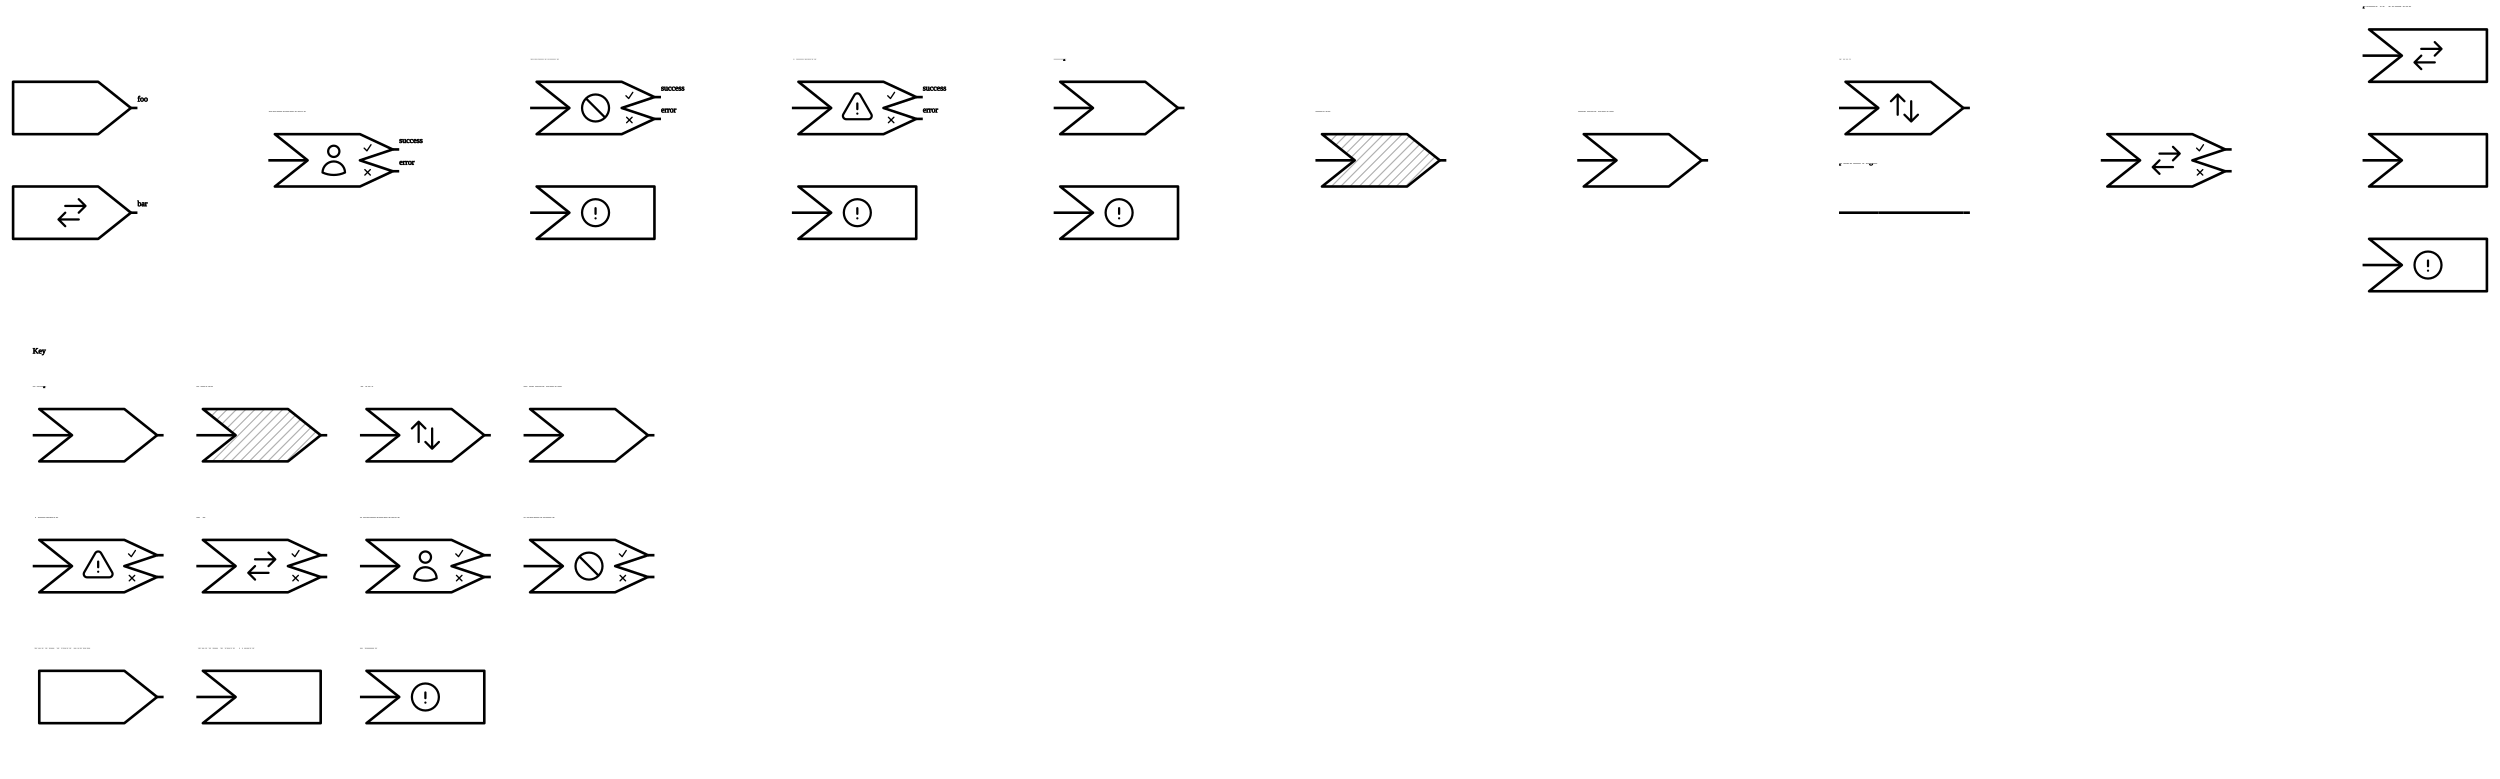
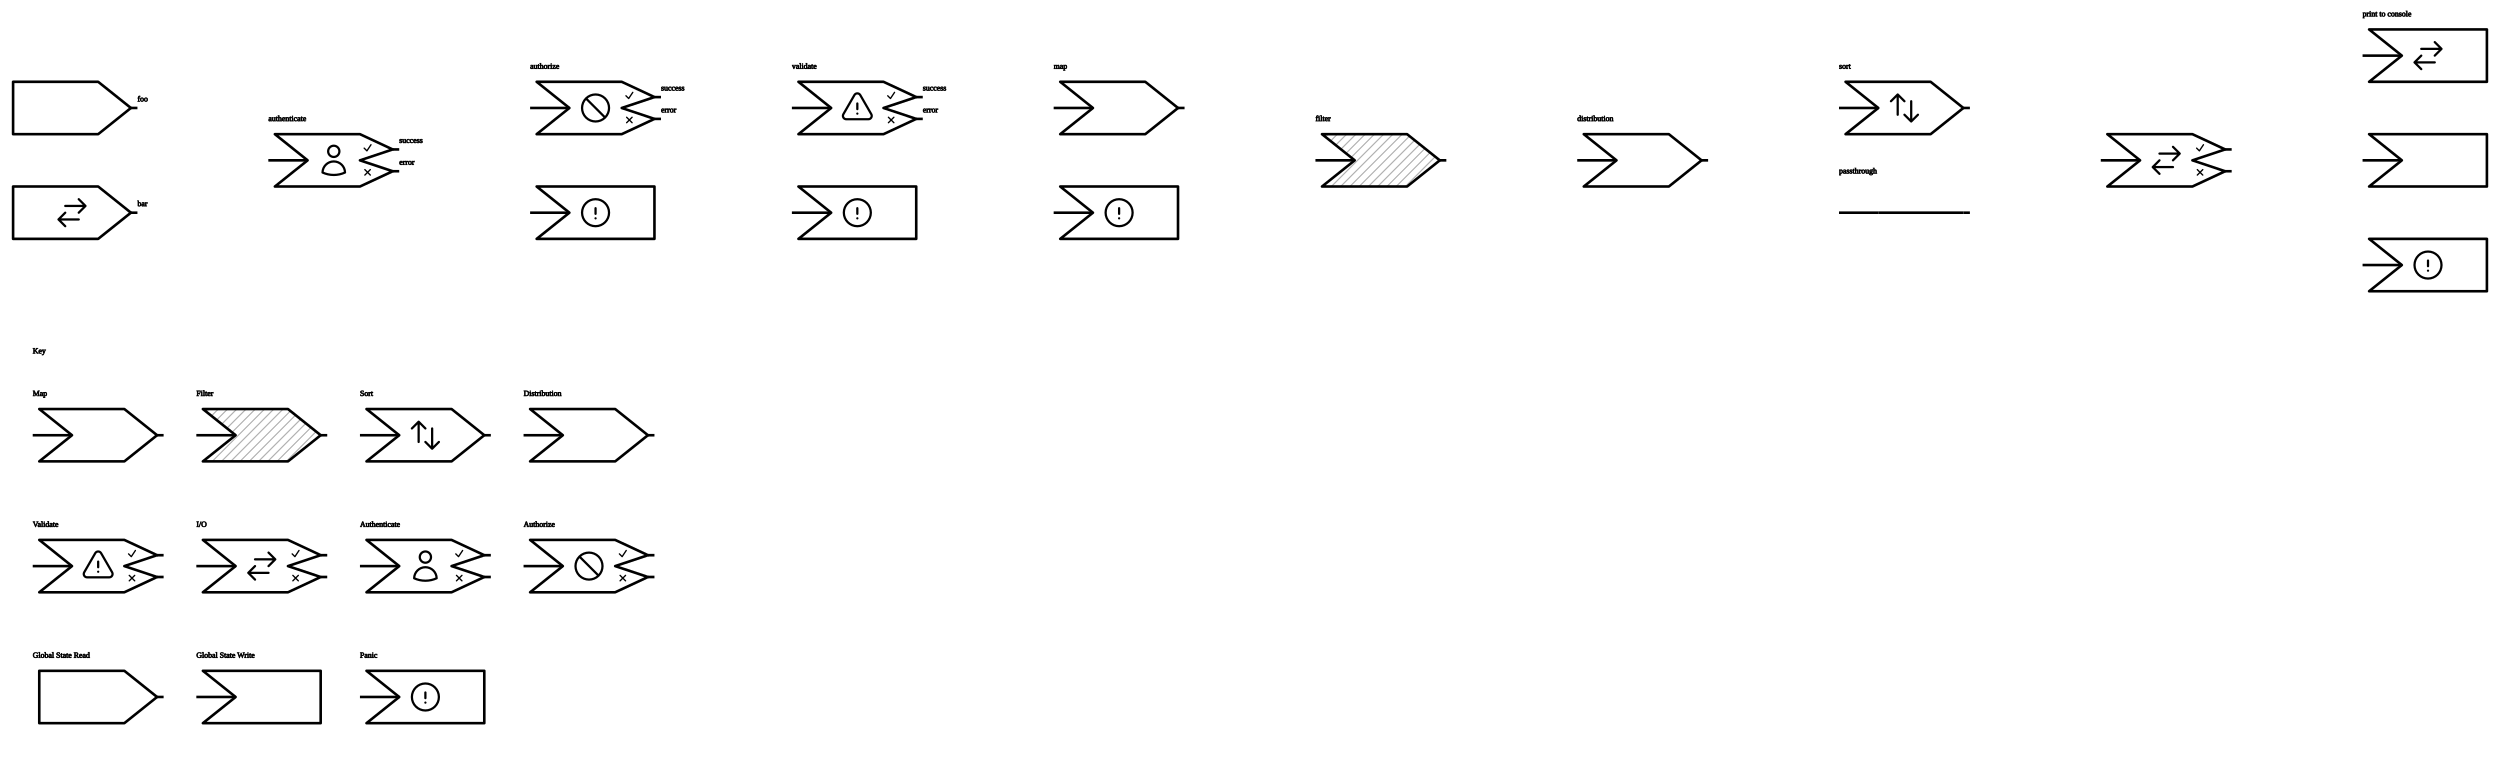
<svg xmlns="http://www.w3.org/2000/svg" height="1190" width="3820" viewBox="0,0,3820,1190">
  <text stroke="currentColor" x="50" y="540" font-size="1rem">Key</text>
  <svg viewBox="0,0,200,150" x="50" y="590" height="150" width="200">
    <svg width="200" viewBox="0,0,200,100">
      <polygon stroke-linejoin="round" style="fill: transparent;" stroke="currentColor" stroke-width="4" points="10,10,140,10,190,50,140,90,10,90,60,50" />
      <line stroke="currentColor" stroke-width="4" x1="0" y1="50" x2="60" y2="50" />
      <line stroke="currentColor" stroke-width="4" x1="190" y1="50" x2="200" y2="50" />
    </svg>
-     <text stroke="currentColor" x="0" y="1rem" font-size="1rem">Map</text>
+     <text stroke="currentColor" x="0" y="15" font-size="1rem">Map</text>
    <svg height="55" width="80" x="60" y="47.5" viewBox="0,0,24,24" stroke-width="1.5" stroke="currentColor">
      <path stroke-linecap="round" stroke-linejoin="round" d="M 0 6,H 18,M 0 18,H 18,M 12 0,L 24 12,M 12 24,L 24 12" />
    </svg>
  </svg>
  <defs>
    <pattern id="fill" patternUnits="userSpaceOnUse" patternTransform="rotate(45 0 0)" x="0" y="0" width="10" height="10">
      <line style="stroke: currentColor;" x1="0" x2="0" y1="0" y2="10" />
    </pattern>
  </defs>
  <svg viewBox="0,0,200,150" x="300" y="590" height="150" width="200">
    <svg width="200" viewBox="0,0,200,100">
      <polygon stroke-linejoin="round" style="fill: url(#fill);" stroke="currentColor" stroke-width="4" points="10,10,140,10,190,50,140,90,10,90,60,50" />
      <line stroke="currentColor" stroke-width="4" x1="0" y1="50" x2="60" y2="50" />
      <line stroke="currentColor" stroke-width="4" x1="190" y1="50" x2="200" y2="50" />
    </svg>
-     <text stroke="currentColor" x="0" y="1rem" font-size="1rem">Filter</text>
+     <text stroke="currentColor" x="0" y="15" font-size="1rem">Filter</text>
    <svg height="55" width="80" x="60" y="47.5" viewBox="0,0,24,24" stroke-width="1.5" stroke="currentColor" />
  </svg>
  <svg viewBox="0,0,200,150" x="550" y="590" height="150" width="200">
    <svg width="200" viewBox="0,0,200,100">
      <polygon stroke-linejoin="round" style="fill: transparent;" stroke="currentColor" stroke-width="4" points="10,10,140,10,190,50,140,90,10,90,60,50" />
      <line stroke="currentColor" stroke-width="4" x1="0" y1="50" x2="60" y2="50" />
      <line stroke="currentColor" stroke-width="4" x1="190" y1="50" x2="200" y2="50" />
    </svg>
-     <text stroke="currentColor" x="0" y="1rem" font-size="1rem">Sort</text>
+     <text stroke="currentColor" x="0" y="15" font-size="1rem">Sort</text>
    <svg height="55" width="80" x="60" y="47.5" viewBox="0,0,24,24" stroke-width="1.5" stroke="currentColor">
      <path stroke-linecap="round" stroke-linejoin="round" d="M3,7.5,7.5,3m0,0L12,7.5M7.5,3v13.5m13.5,0L16.5,21m0,0L12,16.5m4.5,4.5V7.5" />
    </svg>
  </svg>
  <svg viewBox="0,0,200,150" x="800" y="590" height="150" width="200">
    <svg width="200" viewBox="0,0,200,100">
      <polygon stroke-linejoin="round" style="fill: transparent;" stroke="currentColor" stroke-width="4" points="10,10,140,10,190,50,140,90,10,90,60,50" />
      <line stroke="currentColor" stroke-width="4" x1="0" y1="50" x2="60" y2="50" />
      <line stroke="currentColor" stroke-width="4" x1="190" y1="50" x2="200" y2="50" />
    </svg>
-     <text stroke="currentColor" x="0" y="1rem" font-size="1rem">Distribution</text>
+     <text stroke="currentColor" x="0" y="15" font-size="1rem">Distribution</text>
    <svg height="55" width="80" x="60" y="47.5" viewBox="0,0,24,24" stroke-width="1.5" stroke="currentColor" fill="none">
      <path stroke-linecap="round" stroke-linejoin="round" d="M 5 4,H 19,V 10,H 5,V 4,M 12 10,V 14,M 5 12,H 19,M 5 12,V 14,M 19 12,V 14,M 3 14,H 7,V 18,H 3,V 14,M 10 14,H 14,V 18,H 10,V 14,M 17 14,H 21,V 18,H 17,V 14" />
    </svg>
  </svg>
  <svg viewBox="0,0,200,150" x="50" y="790" height="150" width="200">
    <svg width="200" viewBox="0,0,200,100">
      <polygon stroke-linejoin="round" style="fill: transparent;" stroke="currentColor" stroke-width="4" points="10,10,140,10,190,33.333,140,50,190,66.667,140,90,10,90,60,50" />
      <line stroke="currentColor" stroke-width="4" x1="0" y1="50" x2="60" y2="50" />
      <line stroke="currentColor" stroke-width="4" x1="190" y1="33.333" x2="200" y2="33.333" />
      <line stroke="currentColor" stroke-width="4" x1="190" y1="66.667" x2="200" y2="66.667" />
      <svg height="16.667" width="33.333" x="135" y="22.5" viewBox="0,0,24,24" stroke-width="3" stroke="currentColor" fill="none">
        <path stroke-linecap="round" stroke-linejoin="round" d="m4.5,12.75,6,6,9-13.5" />
      </svg>
      <svg height="16.667" width="33.333" x="135" y="60" viewBox="0,0,24,24" stroke-width="3" stroke="currentColor" fill="none">
        <path stroke-linecap="round" stroke-linejoin="round" d="M6,18,18,6M6,6l12,12" />
      </svg>
    </svg>
-     <text stroke="currentColor" x="0" y="1rem" font-size="1rem">Validate</text>
+     <text stroke="currentColor" x="0" y="15" font-size="1rem">Validate</text>
    <svg height="55" width="80" x="60" y="47.5" viewBox="0,0,24,24" stroke-width="1.5" stroke="currentColor" fill="none">
      <path stroke-linecap="round" stroke-linejoin="round" d="M12,9v3.75m-9.303,3.376c-.866,1.5.217,3.374,1.948,3.374h14.71c1.73,0,2.813-1.874,1.948-3.374L13.949,3.378c-.866-1.5-3.032-1.5-3.898,0L2.697,16.126ZM12,15.75h.007v.008H12v-.008Z" />
    </svg>
  </svg>
  <svg viewBox="0,0,200,150" x="300" y="790" height="150" width="200">
    <svg width="200" viewBox="0,0,200,100">
      <polygon stroke-linejoin="round" style="fill: transparent;" stroke="currentColor" stroke-width="4" points="10,10,140,10,190,33.333,140,50,190,66.667,140,90,10,90,60,50" />
      <line stroke="currentColor" stroke-width="4" x1="0" y1="50" x2="60" y2="50" />
      <line stroke="currentColor" stroke-width="4" x1="190" y1="33.333" x2="200" y2="33.333" />
      <line stroke="currentColor" stroke-width="4" x1="190" y1="66.667" x2="200" y2="66.667" />
      <svg height="16.667" width="33.333" x="135" y="22.5" viewBox="0,0,24,24" stroke-width="3" stroke="currentColor" fill="none">
        <path stroke-linecap="round" stroke-linejoin="round" d="m4.5,12.75,6,6,9-13.5" />
      </svg>
      <svg height="16.667" width="33.333" x="135" y="60" viewBox="0,0,24,24" stroke-width="3" stroke="currentColor" fill="none">
        <path stroke-linecap="round" stroke-linejoin="round" d="M6,18,18,6M6,6l12,12" />
      </svg>
    </svg>
-     <text stroke="currentColor" x="0" y="1rem" font-size="1rem">I/O</text>
+     <text stroke="currentColor" x="0" y="15" font-size="1rem">I/O</text>
    <svg height="55" width="80" x="60" y="47.5" viewBox="0,0,24,24" stroke-width="1.5" stroke="currentColor" fill="none">
      <path stroke-linecap="round" stroke-linejoin="round" d="M7.5,21,3,16.5m0,0L7.5,12M3,16.5h13.5m0-13.5L21,7.5m0,0L16.5,12M21,7.5H7.5" />
    </svg>
  </svg>
  <svg viewBox="0,0,200,150" x="550" y="790" height="150" width="200">
    <svg width="200" viewBox="0,0,200,100">
      <polygon stroke-linejoin="round" style="fill: transparent;" stroke="currentColor" stroke-width="4" points="10,10,140,10,190,33.333,140,50,190,66.667,140,90,10,90,60,50" />
      <line stroke="currentColor" stroke-width="4" x1="0" y1="50" x2="60" y2="50" />
      <line stroke="currentColor" stroke-width="4" x1="190" y1="33.333" x2="200" y2="33.333" />
      <line stroke="currentColor" stroke-width="4" x1="190" y1="66.667" x2="200" y2="66.667" />
      <svg height="16.667" width="33.333" x="135" y="22.5" viewBox="0,0,24,24" stroke-width="3" stroke="currentColor" fill="none">
        <path stroke-linecap="round" stroke-linejoin="round" d="m4.5,12.75,6,6,9-13.5" />
      </svg>
      <svg height="16.667" width="33.333" x="135" y="60" viewBox="0,0,24,24" stroke-width="3" stroke="currentColor" fill="none">
        <path stroke-linecap="round" stroke-linejoin="round" d="M6,18,18,6M6,6l12,12" />
      </svg>
    </svg>
-     <text stroke="currentColor" x="0" y="1rem" font-size="1rem">Authenticate</text>
+     <text stroke="currentColor" x="0" y="15" font-size="1rem">Authenticate</text>
    <svg height="55" width="80" x="60" y="47.5" viewBox="0,0,24,24" stroke-width="1.5" stroke="currentColor" fill="none">
      <path stroke-linecap="round" stroke-linejoin="round" d="M15.75,6a3.75,3.75,0,1,1-7.5,0,3.75,3.75,0,0,1,7.5,0ZM4.501,20.118a7.5,7.5,0,0,1,14.998,0A17.933,17.933,0,0,1,12,21.75c-2.676,0-5.216-.584-7.499-1.632Z" />
    </svg>
  </svg>
  <svg viewBox="0,0,200,150" x="800" y="790" height="150" width="200">
    <svg width="200" viewBox="0,0,200,100">
      <polygon stroke-linejoin="round" style="fill: transparent;" stroke="currentColor" stroke-width="4" points="10,10,140,10,190,33.333,140,50,190,66.667,140,90,10,90,60,50" />
      <line stroke="currentColor" stroke-width="4" x1="0" y1="50" x2="60" y2="50" />
      <line stroke="currentColor" stroke-width="4" x1="190" y1="33.333" x2="200" y2="33.333" />
      <line stroke="currentColor" stroke-width="4" x1="190" y1="66.667" x2="200" y2="66.667" />
      <svg height="16.667" width="33.333" x="135" y="22.5" viewBox="0,0,24,24" stroke-width="3" stroke="currentColor" fill="none">
        <path stroke-linecap="round" stroke-linejoin="round" d="m4.5,12.75,6,6,9-13.5" />
      </svg>
      <svg height="16.667" width="33.333" x="135" y="60" viewBox="0,0,24,24" stroke-width="3" stroke="currentColor" fill="none">
        <path stroke-linecap="round" stroke-linejoin="round" d="M6,18,18,6M6,6l12,12" />
      </svg>
    </svg>
-     <text stroke="currentColor" x="0" y="1rem" font-size="1rem">Authorize</text>
+     <text stroke="currentColor" x="0" y="15" font-size="1rem">Authorize</text>
    <svg height="55" width="80" x="60" y="47.5" viewBox="0,0,24,24" stroke-width="1.5" stroke="currentColor" fill="none">
      <path stroke-linecap="round" stroke-linejoin="round" d="M18.364,18.364A9,9,0,0,0,5.636,5.636m12.728,12.728A9,9,0,0,1,5.636,5.636m12.728,12.728L5.636,5.636" />
    </svg>
  </svg>
  <svg viewBox="0,0,200,150" x="50" y="990" height="150" width="200">
    <svg width="200" viewBox="0,0,200,100">
      <polygon stroke-linejoin="round" style="fill: transparent;" stroke="currentColor" stroke-width="4" points="10,10,140,10,190,50,140,90,10,90" />
      <line stroke="currentColor" stroke-width="4" x1="190" y1="50" x2="200" y2="50" />
    </svg>
-     <text stroke="currentColor" x="0" y="1rem" font-size="1rem">Global State Read</text>
+     <text stroke="currentColor" x="0" y="15" font-size="1rem">Global State Read</text>
    <svg height="55" width="80" x="60" y="47.5" viewBox="0,0,24,24" stroke-width="1.5" stroke="currentColor" fill="none">
      <path stroke-linecap="round" stroke-linejoin="round" d="M 0 3,H 24,V 12,H 0,V 3,M 0 12,V 18,H 6,V 12,M 6 18,H 12,V 12,M 12 18,H 18,V 12,M 18 18,H 24,V 12,M 5 6,H 7,V 8,H 5,V 6,M 11 6,H 13,V 8,H 11,V 6,M 17 6,H 19,V 8,H 17,V 6" />
    </svg>
  </svg>
  <svg viewBox="0,0,200,150" x="300" y="990" height="150" width="200">
    <svg width="200" viewBox="0,0,200,100">
      <polygon stroke-linejoin="round" style="fill: transparent;" stroke="currentColor" stroke-width="4" points="10,10,140,10,190,10,190,90,140,90,10,90,60,50" />
      <line stroke="currentColor" stroke-width="4" x1="0" y1="50" x2="60" y2="50" />
    </svg>
-     <text stroke="currentColor" x="0" y="1rem" font-size="1rem">Global State Write</text>
+     <text stroke="currentColor" x="0" y="15" font-size="1rem">Global State Write</text>
    <svg height="55" width="80" x="60" y="47.5" viewBox="0,0,24,24" stroke-width="1.5" stroke="currentColor" fill="none">
      <path stroke-linecap="round" stroke-linejoin="round" d="M 0 3,H 24,V 12,H 0,V 3,M 0 12,V 18,H 6,V 12,M 6 18,H 12,V 12,M 12 18,H 18,V 12,M 18 18,H 24,V 12,M 5 6,H 7,V 8,H 5,V 6,M 11 6,H 13,V 8,H 11,V 6,M 17 6,H 19,V 8,H 17,V 6" />
    </svg>
  </svg>
  <svg viewBox="0,0,200,150" x="550" y="990" height="150" width="200">
    <svg width="200" viewBox="0,0,200,100">
      <polygon stroke-linejoin="round" style="fill: transparent;" stroke="currentColor" stroke-width="4" points="10,10,140,10,190,10,190,90,140,90,10,90,60,50" />
      <line stroke="currentColor" stroke-width="4" x1="0" y1="50" x2="60" y2="50" />
    </svg>
-     <text stroke="currentColor" x="0" y="1rem" font-size="1rem">Panic</text>
+     <text stroke="currentColor" x="0" y="15" font-size="1rem">Panic</text>
    <svg height="55" width="80" x="60" y="47.5" viewBox="0,0,24,24" stroke-width="1.5" stroke="currentColor" fill="none">
      <path stroke-linecap="round" stroke-linejoin="round" d="M12,9v3.75m9-.75a9,9,0,1,1-18,0,9,9,0,0,1,18,0Zm-9,3.75h.008v.008H12v-.008Z" />
    </svg>
  </svg>
  <svg viewBox="0,0,200,150" x="10" y="90" height="150" width="200">
    <svg width="200" viewBox="0,0,200,100">
      <polygon stroke-linejoin="round" style="fill: transparent;" stroke="currentColor" stroke-width="4" points="10,10,140,10,190,50,140,90,10,90" />
      <line stroke="currentColor" stroke-width="4" x1="190" y1="50" x2="200" y2="50" />
    </svg>
-     <text stroke="currentColor" x="0" y="1rem" font-size="1rem" />
+     <text stroke="currentColor" x="0" y="15" font-size="1rem" />
    <svg height="55" width="80" x="60" y="47.5" viewBox="0,0,24,24" stroke-width="1.5" stroke="currentColor" fill="none">
      <path stroke-linecap="round" stroke-linejoin="round" d="M 0 3,H 24,V 12,H 0,V 3,M 0 12,V 18,H 6,V 12,M 6 18,H 12,V 12,M 12 18,H 18,V 12,M 18 18,H 24,V 12,M 5 6,H 7,V 8,H 5,V 6,M 11 6,H 13,V 8,H 11,V 6,M 17 6,H 19,V 8,H 17,V 6" />
    </svg>
  </svg>
  <path stroke-width="4" stroke="currentColor" fill="none" stroke-linecap="round" stroke-linejoin="round" d="M 210 165,H 310,L 410 245" />
  <text stroke="currentColor" x="210" y="155" font-size="1rem">foo</text>
  <svg viewBox="0,0,200,150" x="10" y="250" height="150" width="200">
    <svg width="200" viewBox="0,0,200,100">
      <polygon stroke-linejoin="round" style="fill: transparent;" stroke="currentColor" stroke-width="4" points="10,10,140,10,190,50,140,90,10,90" />
      <line stroke="currentColor" stroke-width="4" x1="190" y1="50" x2="200" y2="50" />
    </svg>
-     <text stroke="currentColor" x="0" y="1rem" font-size="1rem" />
+     <text stroke="currentColor" x="0" y="15" font-size="1rem" />
    <svg height="55" width="80" x="60" y="47.5" viewBox="0,0,24,24" stroke-width="1.5" stroke="currentColor" fill="none">
      <path stroke-linecap="round" stroke-linejoin="round" d="M7.5,21,3,16.5m0,0L7.5,12M3,16.5h13.5m0-13.5L21,7.5m0,0L16.5,12M21,7.5H7.5" />
    </svg>
  </svg>
  <path stroke-width="4" stroke="currentColor" fill="none" stroke-linecap="round" stroke-linejoin="round" d="M 210 325,H 310,L 410 245" />
  <text stroke="currentColor" x="210" y="315" font-size="1rem">bar</text>
  <svg viewBox="0,0,200,150" x="410" y="170" height="150" width="200">
    <svg width="200" viewBox="0,0,200,100">
      <polygon stroke-linejoin="round" style="fill: transparent;" stroke="currentColor" stroke-width="4" points="10,10,140,10,190,33.333,140,50,190,66.667,140,90,10,90,60,50" />
      <line stroke="currentColor" stroke-width="4" x1="0" y1="50" x2="60" y2="50" />
      <line stroke="currentColor" stroke-width="4" x1="190" y1="33.333" x2="200" y2="33.333" />
      <line stroke="currentColor" stroke-width="4" x1="190" y1="66.667" x2="200" y2="66.667" />
      <svg height="16.667" width="33.333" x="135" y="22.5" viewBox="0,0,24,24" stroke-width="3" stroke="currentColor" fill="none">
        <path stroke-linecap="round" stroke-linejoin="round" d="m4.5,12.75,6,6,9-13.5" />
      </svg>
      <svg height="16.667" width="33.333" x="135" y="60" viewBox="0,0,24,24" stroke-width="3" stroke="currentColor" fill="none">
        <path stroke-linecap="round" stroke-linejoin="round" d="M6,18,18,6M6,6l12,12" />
      </svg>
    </svg>
-     <text stroke="currentColor" x="0" y="1rem" font-size="1rem">authenticate</text>
+     <text stroke="currentColor" x="0" y="15" font-size="1rem">authenticate</text>
    <svg height="55" width="80" x="60" y="47.5" viewBox="0,0,24,24" stroke-width="1.5" stroke="currentColor" fill="none">
      <path stroke-linecap="round" stroke-linejoin="round" d="M15.75,6a3.75,3.75,0,1,1-7.5,0,3.75,3.75,0,0,1,7.5,0ZM4.501,20.118a7.5,7.5,0,0,1,14.998,0A17.933,17.933,0,0,1,12,21.75c-2.676,0-5.216-.584-7.499-1.632Z" />
    </svg>
  </svg>
  <path stroke-width="4" stroke="currentColor" fill="none" stroke-linecap="round" stroke-linejoin="round" d="M 610 228.3,H 710,L 810 165" />
  <text stroke="currentColor" x="610" y="218.3" font-size="1rem">success</text>
  <path stroke-width="4" stroke="currentColor" fill="none" stroke-linecap="round" stroke-linejoin="round" d="M 610 261.7,H 710,L 810 325" />
  <text stroke="currentColor" x="610" y="251.7" font-size="1rem">error</text>
  <svg viewBox="0,0,200,150" x="810" y="90" height="150" width="200">
    <svg width="200" viewBox="0,0,200,100">
      <polygon stroke-linejoin="round" style="fill: transparent;" stroke="currentColor" stroke-width="4" points="10,10,140,10,190,33.333,140,50,190,66.667,140,90,10,90,60,50" />
      <line stroke="currentColor" stroke-width="4" x1="0" y1="50" x2="60" y2="50" />
      <line stroke="currentColor" stroke-width="4" x1="190" y1="33.333" x2="200" y2="33.333" />
      <line stroke="currentColor" stroke-width="4" x1="190" y1="66.667" x2="200" y2="66.667" />
      <svg height="16.667" width="33.333" x="135" y="22.5" viewBox="0,0,24,24" stroke-width="3" stroke="currentColor" fill="none">
        <path stroke-linecap="round" stroke-linejoin="round" d="m4.5,12.75,6,6,9-13.5" />
      </svg>
      <svg height="16.667" width="33.333" x="135" y="60" viewBox="0,0,24,24" stroke-width="3" stroke="currentColor" fill="none">
        <path stroke-linecap="round" stroke-linejoin="round" d="M6,18,18,6M6,6l12,12" />
      </svg>
    </svg>
-     <text stroke="currentColor" x="0" y="1rem" font-size="1rem">authorize</text>
+     <text stroke="currentColor" x="0" y="15" font-size="1rem">authorize</text>
    <svg height="55" width="80" x="60" y="47.5" viewBox="0,0,24,24" stroke-width="1.5" stroke="currentColor" fill="none">
      <path stroke-linecap="round" stroke-linejoin="round" d="M18.364,18.364A9,9,0,0,0,5.636,5.636m12.728,12.728A9,9,0,0,1,5.636,5.636m12.728,12.728L5.636,5.636" />
    </svg>
  </svg>
  <path stroke-width="4" stroke="currentColor" fill="none" stroke-linecap="round" stroke-linejoin="round" d="M 1010 148.3,H 1110,L 1210 165" />
  <text stroke="currentColor" x="1010" y="138.3" font-size="1rem">success</text>
  <path stroke-width="4" stroke="currentColor" fill="none" stroke-linecap="round" stroke-linejoin="round" d="M 1010 181.7,H 1110,L 1210 325" />
  <text stroke="currentColor" x="1010" y="171.7" font-size="1rem">error</text>
  <svg viewBox="0,0,200,150" x="810" y="250" height="150" width="200">
    <svg width="200" viewBox="0,0,200,100">
      <polygon stroke-linejoin="round" style="fill: transparent;" stroke="currentColor" stroke-width="4" points="10,10,140,10,190,10,190,90,140,90,10,90,60,50" />
      <line stroke="currentColor" stroke-width="4" x1="0" y1="50" x2="60" y2="50" />
    </svg>
-     <text stroke="currentColor" x="0" y="1rem" font-size="1rem" />
+     <text stroke="currentColor" x="0" y="15" font-size="1rem" />
    <svg height="55" width="80" x="60" y="47.5" viewBox="0,0,24,24" stroke-width="1.5" stroke="currentColor" fill="none">
      <path stroke-linecap="round" stroke-linejoin="round" d="M12,9v3.75m9-.75a9,9,0,1,1-18,0,9,9,0,0,1,18,0Zm-9,3.75h.008v.008H12v-.008Z" />
    </svg>
  </svg>
  <svg viewBox="0,0,200,150" x="1210" y="90" height="150" width="200">
    <svg width="200" viewBox="0,0,200,100">
      <polygon stroke-linejoin="round" style="fill: transparent;" stroke="currentColor" stroke-width="4" points="10,10,140,10,190,33.333,140,50,190,66.667,140,90,10,90,60,50" />
      <line stroke="currentColor" stroke-width="4" x1="0" y1="50" x2="60" y2="50" />
      <line stroke="currentColor" stroke-width="4" x1="190" y1="33.333" x2="200" y2="33.333" />
      <line stroke="currentColor" stroke-width="4" x1="190" y1="66.667" x2="200" y2="66.667" />
      <svg height="16.667" width="33.333" x="135" y="22.5" viewBox="0,0,24,24" stroke-width="3" stroke="currentColor" fill="none">
        <path stroke-linecap="round" stroke-linejoin="round" d="m4.5,12.75,6,6,9-13.5" />
      </svg>
      <svg height="16.667" width="33.333" x="135" y="60" viewBox="0,0,24,24" stroke-width="3" stroke="currentColor" fill="none">
        <path stroke-linecap="round" stroke-linejoin="round" d="M6,18,18,6M6,6l12,12" />
      </svg>
    </svg>
-     <text stroke="currentColor" x="0" y="1rem" font-size="1rem">validate</text>
+     <text stroke="currentColor" x="0" y="15" font-size="1rem">validate</text>
    <svg height="55" width="80" x="60" y="47.5" viewBox="0,0,24,24" stroke-width="1.5" stroke="currentColor" fill="none">
      <path stroke-linecap="round" stroke-linejoin="round" d="M12,9v3.75m-9.303,3.376c-.866,1.5.217,3.374,1.948,3.374h14.71c1.73,0,2.813-1.874,1.948-3.374L13.949,3.378c-.866-1.5-3.032-1.5-3.898,0L2.697,16.126ZM12,15.75h.007v.008H12v-.008Z" />
    </svg>
  </svg>
  <path stroke-width="4" stroke="currentColor" fill="none" stroke-linecap="round" stroke-linejoin="round" d="M 1410 148.3,H 1510,L 1610 165" />
  <text stroke="currentColor" x="1410" y="138.3" font-size="1rem">success</text>
  <path stroke-width="4" stroke="currentColor" fill="none" stroke-linecap="round" stroke-linejoin="round" d="M 1410 181.7,H 1510,L 1610 325" />
  <text stroke="currentColor" x="1410" y="171.7" font-size="1rem">error</text>
  <svg viewBox="0,0,200,150" x="1210" y="250" height="150" width="200">
    <svg width="200" viewBox="0,0,200,100">
      <polygon stroke-linejoin="round" style="fill: transparent;" stroke="currentColor" stroke-width="4" points="10,10,140,10,190,10,190,90,140,90,10,90,60,50" />
      <line stroke="currentColor" stroke-width="4" x1="0" y1="50" x2="60" y2="50" />
    </svg>
-     <text stroke="currentColor" x="0" y="1rem" font-size="1rem" />
+     <text stroke="currentColor" x="0" y="15" font-size="1rem" />
    <svg height="55" width="80" x="60" y="47.5" viewBox="0,0,24,24" stroke-width="1.5" stroke="currentColor" fill="none">
      <path stroke-linecap="round" stroke-linejoin="round" d="M12,9v3.75m9-.75a9,9,0,1,1-18,0,9,9,0,0,1,18,0Zm-9,3.75h.008v.008H12v-.008Z" />
    </svg>
  </svg>
  <svg viewBox="0,0,200,150" x="1610" y="90" height="150" width="200">
    <svg width="200" viewBox="0,0,200,100">
      <polygon stroke-linejoin="round" style="fill: transparent;" stroke="currentColor" stroke-width="4" points="10,10,140,10,190,50,140,90,10,90,60,50" />
      <line stroke="currentColor" stroke-width="4" x1="0" y1="50" x2="60" y2="50" />
      <line stroke="currentColor" stroke-width="4" x1="190" y1="50" x2="200" y2="50" />
    </svg>
-     <text stroke="currentColor" x="0" y="1rem" font-size="1rem">map</text>
+     <text stroke="currentColor" x="0" y="15" font-size="1rem">map</text>
    <svg height="55" width="80" x="60" y="47.5" viewBox="0,0,24,24" stroke-width="1.5" stroke="currentColor">
      <path stroke-linecap="round" stroke-linejoin="round" d="M 0 6,H 18,M 0 18,H 18,M 12 0,L 24 12,M 12 24,L 24 12" />
    </svg>
  </svg>
  <path stroke-width="4" stroke="currentColor" fill="none" stroke-linecap="round" stroke-linejoin="round" d="M 1810 165,H 1910,L 2010 245" />
  <text stroke="currentColor" x="1810" y="155" font-size="1rem" />
  <svg viewBox="0,0,200,150" x="1610" y="250" height="150" width="200">
    <svg width="200" viewBox="0,0,200,100">
      <polygon stroke-linejoin="round" style="fill: transparent;" stroke="currentColor" stroke-width="4" points="10,10,140,10,190,10,190,90,140,90,10,90,60,50" />
      <line stroke="currentColor" stroke-width="4" x1="0" y1="50" x2="60" y2="50" />
    </svg>
-     <text stroke="currentColor" x="0" y="1rem" font-size="1rem" />
+     <text stroke="currentColor" x="0" y="15" font-size="1rem" />
    <svg height="55" width="80" x="60" y="47.5" viewBox="0,0,24,24" stroke-width="1.5" stroke="currentColor" fill="none">
      <path stroke-linecap="round" stroke-linejoin="round" d="M12,9v3.75m9-.75a9,9,0,1,1-18,0,9,9,0,0,1,18,0Zm-9,3.75h.008v.008H12v-.008Z" />
    </svg>
  </svg>
  <defs>
    <pattern id="fill" patternUnits="userSpaceOnUse" patternTransform="rotate(45 0 0)" x="0" y="0" width="10" height="10">
      <line style="stroke: currentColor;" x1="0" x2="0" y1="0" y2="10" />
    </pattern>
  </defs>
  <svg viewBox="0,0,200,150" x="2010" y="170" height="150" width="200">
    <svg width="200" viewBox="0,0,200,100">
      <polygon stroke-linejoin="round" style="fill: url(#fill);" stroke="currentColor" stroke-width="4" points="10,10,140,10,190,50,140,90,10,90,60,50" />
      <line stroke="currentColor" stroke-width="4" x1="0" y1="50" x2="60" y2="50" />
      <line stroke="currentColor" stroke-width="4" x1="190" y1="50" x2="200" y2="50" />
    </svg>
-     <text stroke="currentColor" x="0" y="1rem" font-size="1rem">filter</text>
+     <text stroke="currentColor" x="0" y="15" font-size="1rem">filter</text>
    <svg height="55" width="80" x="60" y="47.5" viewBox="0,0,24,24" stroke-width="1.5" stroke="currentColor" />
  </svg>
  <path stroke-width="4" stroke="currentColor" fill="none" stroke-linecap="round" stroke-linejoin="round" d="M 2210 245,H 2310,L 2410 245" />
  <text stroke="currentColor" x="2210" y="235" font-size="1rem" />
  <svg viewBox="0,0,200,150" x="2410" y="170" height="150" width="200">
    <svg width="200" viewBox="0,0,200,100">
      <polygon stroke-linejoin="round" style="fill: transparent;" stroke="currentColor" stroke-width="4" points="10,10,140,10,190,50,140,90,10,90,60,50" />
      <line stroke="currentColor" stroke-width="4" x1="0" y1="50" x2="60" y2="50" />
      <line stroke="currentColor" stroke-width="4" x1="190" y1="50" x2="200" y2="50" />
    </svg>
-     <text stroke="currentColor" x="0" y="1rem" font-size="1rem">distribution</text>
+     <text stroke="currentColor" x="0" y="15" font-size="1rem">distribution</text>
    <svg height="55" width="80" x="60" y="47.5" viewBox="0,0,24,24" stroke-width="1.5" stroke="currentColor" fill="none">
      <path stroke-linecap="round" stroke-linejoin="round" d="M 5 4,H 19,V 10,H 5,V 4,M 12 10,V 14,M 5 12,H 19,M 5 12,V 14,M 19 12,V 14,M 3 14,H 7,V 18,H 3,V 14,M 10 14,H 14,V 18,H 10,V 14,M 17 14,H 21,V 18,H 17,V 14" />
    </svg>
  </svg>
  <path stroke-width="4" stroke="currentColor" fill="none" stroke-linecap="round" stroke-linejoin="round" d="M 2610 245,H 2710,L 2810 165" />
  <text stroke="currentColor" x="2610" y="235" font-size="1rem" />
  <path stroke-width="4" stroke="currentColor" fill="none" stroke-linecap="round" stroke-linejoin="round" d="M 2610 245,H 2710,L 2810 325" />
  <text stroke="currentColor" x="2610" y="235" font-size="1rem" />
  <svg viewBox="0,0,200,150" x="2810" y="90" height="150" width="200">
    <svg width="200" viewBox="0,0,200,100">
      <polygon stroke-linejoin="round" style="fill: transparent;" stroke="currentColor" stroke-width="4" points="10,10,140,10,190,50,140,90,10,90,60,50" />
      <line stroke="currentColor" stroke-width="4" x1="0" y1="50" x2="60" y2="50" />
      <line stroke="currentColor" stroke-width="4" x1="190" y1="50" x2="200" y2="50" />
    </svg>
-     <text stroke="currentColor" x="0" y="1rem" font-size="1rem">sort</text>
+     <text stroke="currentColor" x="0" y="15" font-size="1rem">sort</text>
    <svg height="55" width="80" x="60" y="47.5" viewBox="0,0,24,24" stroke-width="1.5" stroke="currentColor">
      <path stroke-linecap="round" stroke-linejoin="round" d="M3,7.5,7.5,3m0,0L12,7.5M7.5,3v13.5m13.5,0L16.5,21m0,0L12,16.5m4.5,4.5V7.5" />
    </svg>
  </svg>
  <path stroke-width="4" stroke="currentColor" fill="none" stroke-linecap="round" stroke-linejoin="round" d="M 3010 165,H 3110,L 3210 245" />
  <text stroke="currentColor" x="3010" y="155" font-size="1rem" />
  <svg viewBox="0,0,200,150" x="2810" y="250" height="150" width="200">
    <svg width="200" viewBox="0,0,200,100">
      <line stroke="currentColor" stroke-width="4" x1="60" y1="50" x2="190" y2="50" />
      <line stroke="currentColor" stroke-width="4" x1="0" y1="50" x2="60" y2="50" />
      <line stroke="currentColor" stroke-width="4" x1="190" y1="50" x2="200" y2="50" />
    </svg>
-     <text stroke="currentColor" x="0" y="1rem" font-size="1rem">passthrough</text>
+     <text stroke="currentColor" x="0" y="15" font-size="1rem">passthrough</text>
    <svg height="55" width="80" x="60" y="47.5" viewBox="0,0,24,24" stroke-width="1.5" stroke="currentColor" />
  </svg>
  <path stroke-width="4" stroke="currentColor" fill="none" stroke-linecap="round" stroke-linejoin="round" d="M 3010 325,H 3110,L 3210 245" />
  <text stroke="currentColor" x="3010" y="315" font-size="1rem" />
  <svg viewBox="0,0,200,150" x="3210" y="170" height="150" width="200">
    <svg width="200" viewBox="0,0,200,100">
      <polygon stroke-linejoin="round" style="fill: transparent;" stroke="currentColor" stroke-width="4" points="10,10,140,10,190,33.333,140,50,190,66.667,140,90,10,90,60,50" />
      <line stroke="currentColor" stroke-width="4" x1="0" y1="50" x2="60" y2="50" />
      <line stroke="currentColor" stroke-width="4" x1="190" y1="33.333" x2="200" y2="33.333" />
      <line stroke="currentColor" stroke-width="4" x1="190" y1="66.667" x2="200" y2="66.667" />
      <svg height="16.667" width="33.333" x="135" y="22.5" viewBox="0,0,24,24" stroke-width="3" stroke="currentColor" fill="none">
        <path stroke-linecap="round" stroke-linejoin="round" d="m4.5,12.75,6,6,9-13.5" />
      </svg>
      <svg height="16.667" width="33.333" x="135" y="60" viewBox="0,0,24,24" stroke-width="3" stroke="currentColor" fill="none">
        <path stroke-linecap="round" stroke-linejoin="round" d="M6,18,18,6M6,6l12,12" />
      </svg>
    </svg>
-     <text stroke="currentColor" x="0" y="1rem" font-size="1rem" />
+     <text stroke="currentColor" x="0" y="15" font-size="1rem" />
    <svg height="55" width="80" x="60" y="47.5" viewBox="0,0,24,24" stroke-width="1.5" stroke="currentColor" fill="none">
      <path stroke-linecap="round" stroke-linejoin="round" d="M7.5,21,3,16.5m0,0L7.5,12M3,16.5h13.5m0-13.5L21,7.5m0,0L16.5,12M21,7.5H7.5" />
    </svg>
  </svg>
  <path stroke-width="4" stroke="currentColor" fill="none" stroke-linecap="round" stroke-linejoin="round" d="M 3410 228.3,H 3510,L 3610 85" />
  <text stroke="currentColor" x="3410" y="218.3" font-size="1rem" />
  <path stroke-width="4" stroke="currentColor" fill="none" stroke-linecap="round" stroke-linejoin="round" d="M 3410 228.3,H 3510,L 3610 245" />
  <text stroke="currentColor" x="3410" y="218.3" font-size="1rem" />
  <path stroke-width="4" stroke="currentColor" fill="none" stroke-linecap="round" stroke-linejoin="round" d="M 3410 261.7,H 3510,L 3610 405" />
  <text stroke="currentColor" x="3410" y="251.7" font-size="1rem" />
  <svg viewBox="0,0,200,150" x="3610" y="10" height="150" width="200">
    <svg width="200" viewBox="0,0,200,100">
      <polygon stroke-linejoin="round" style="fill: transparent;" stroke="currentColor" stroke-width="4" points="10,10,140,10,190,10,190,90,140,90,10,90,60,50" />
      <line stroke="currentColor" stroke-width="4" x1="0" y1="50" x2="60" y2="50" />
    </svg>
-     <text stroke="currentColor" x="0" y="1rem" font-size="1rem">print to console</text>
+     <text stroke="currentColor" x="0" y="15" font-size="1rem">print to console</text>
    <svg height="55" width="80" x="60" y="47.5" viewBox="0,0,24,24" stroke-width="1.5" stroke="currentColor" fill="none">
      <path stroke-linecap="round" stroke-linejoin="round" d="M7.5,21,3,16.5m0,0L7.5,12M3,16.5h13.5m0-13.5L21,7.5m0,0L16.5,12M21,7.5H7.5" />
    </svg>
  </svg>
  <svg viewBox="0,0,200,150" x="3610" y="170" height="150" width="200">
    <svg width="200" viewBox="0,0,200,100">
      <polygon stroke-linejoin="round" style="fill: transparent;" stroke="currentColor" stroke-width="4" points="10,10,140,10,190,10,190,90,140,90,10,90,60,50" />
      <line stroke="currentColor" stroke-width="4" x1="0" y1="50" x2="60" y2="50" />
    </svg>
-     <text stroke="currentColor" x="0" y="1rem" font-size="1rem" />
+     <text stroke="currentColor" x="0" y="15" font-size="1rem" />
    <svg height="55" width="80" x="60" y="47.5" viewBox="0,0,24,24" stroke-width="1.5" stroke="currentColor" fill="none">
      <path stroke-linecap="round" stroke-linejoin="round" d="M 0 3,H 24,V 12,H 0,V 3,M 0 12,V 18,H 6,V 12,M 6 18,H 12,V 12,M 12 18,H 18,V 12,M 18 18,H 24,V 12,M 5 6,H 7,V 8,H 5,V 6,M 11 6,H 13,V 8,H 11,V 6,M 17 6,H 19,V 8,H 17,V 6" />
    </svg>
  </svg>
  <svg viewBox="0,0,200,150" x="3610" y="330" height="150" width="200">
    <svg width="200" viewBox="0,0,200,100">
      <polygon stroke-linejoin="round" style="fill: transparent;" stroke="currentColor" stroke-width="4" points="10,10,140,10,190,10,190,90,140,90,10,90,60,50" />
      <line stroke="currentColor" stroke-width="4" x1="0" y1="50" x2="60" y2="50" />
    </svg>
-     <text stroke="currentColor" x="0" y="1rem" font-size="1rem" />
+     <text stroke="currentColor" x="0" y="15" font-size="1rem" />
    <svg height="55" width="80" x="60" y="47.5" viewBox="0,0,24,24" stroke-width="1.5" stroke="currentColor" fill="none">
      <path stroke-linecap="round" stroke-linejoin="round" d="M12,9v3.75m9-.75a9,9,0,1,1-18,0,9,9,0,0,1,18,0Zm-9,3.75h.008v.008H12v-.008Z" />
    </svg>
  </svg>
</svg>
